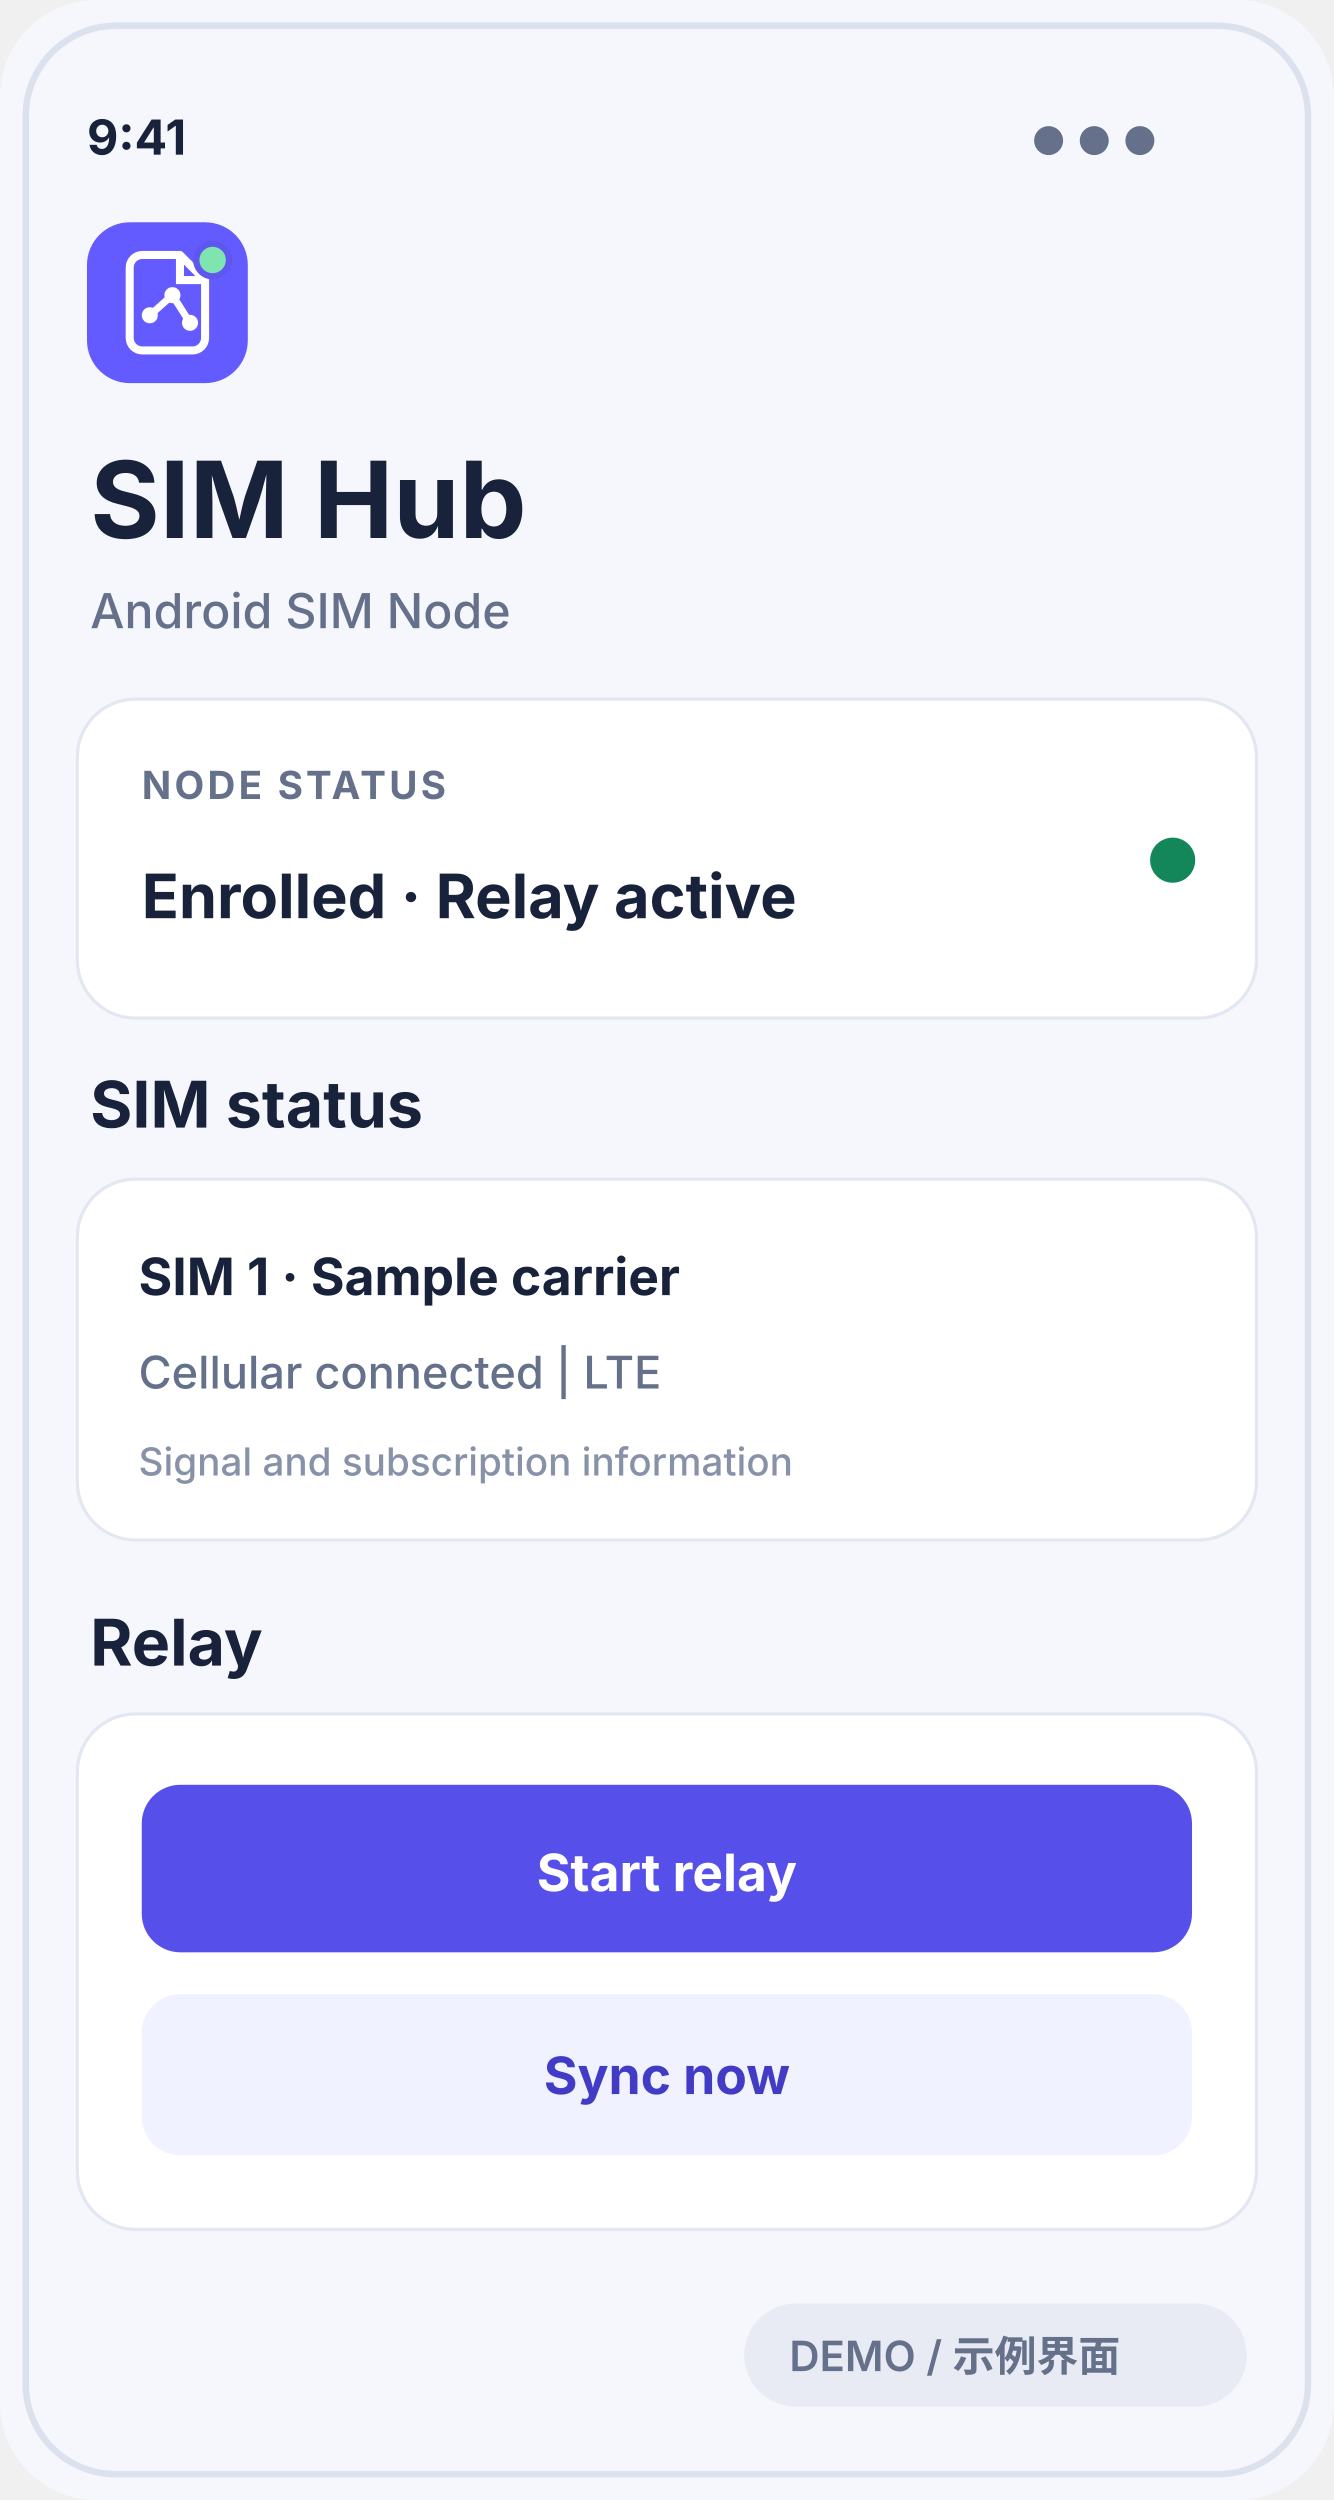
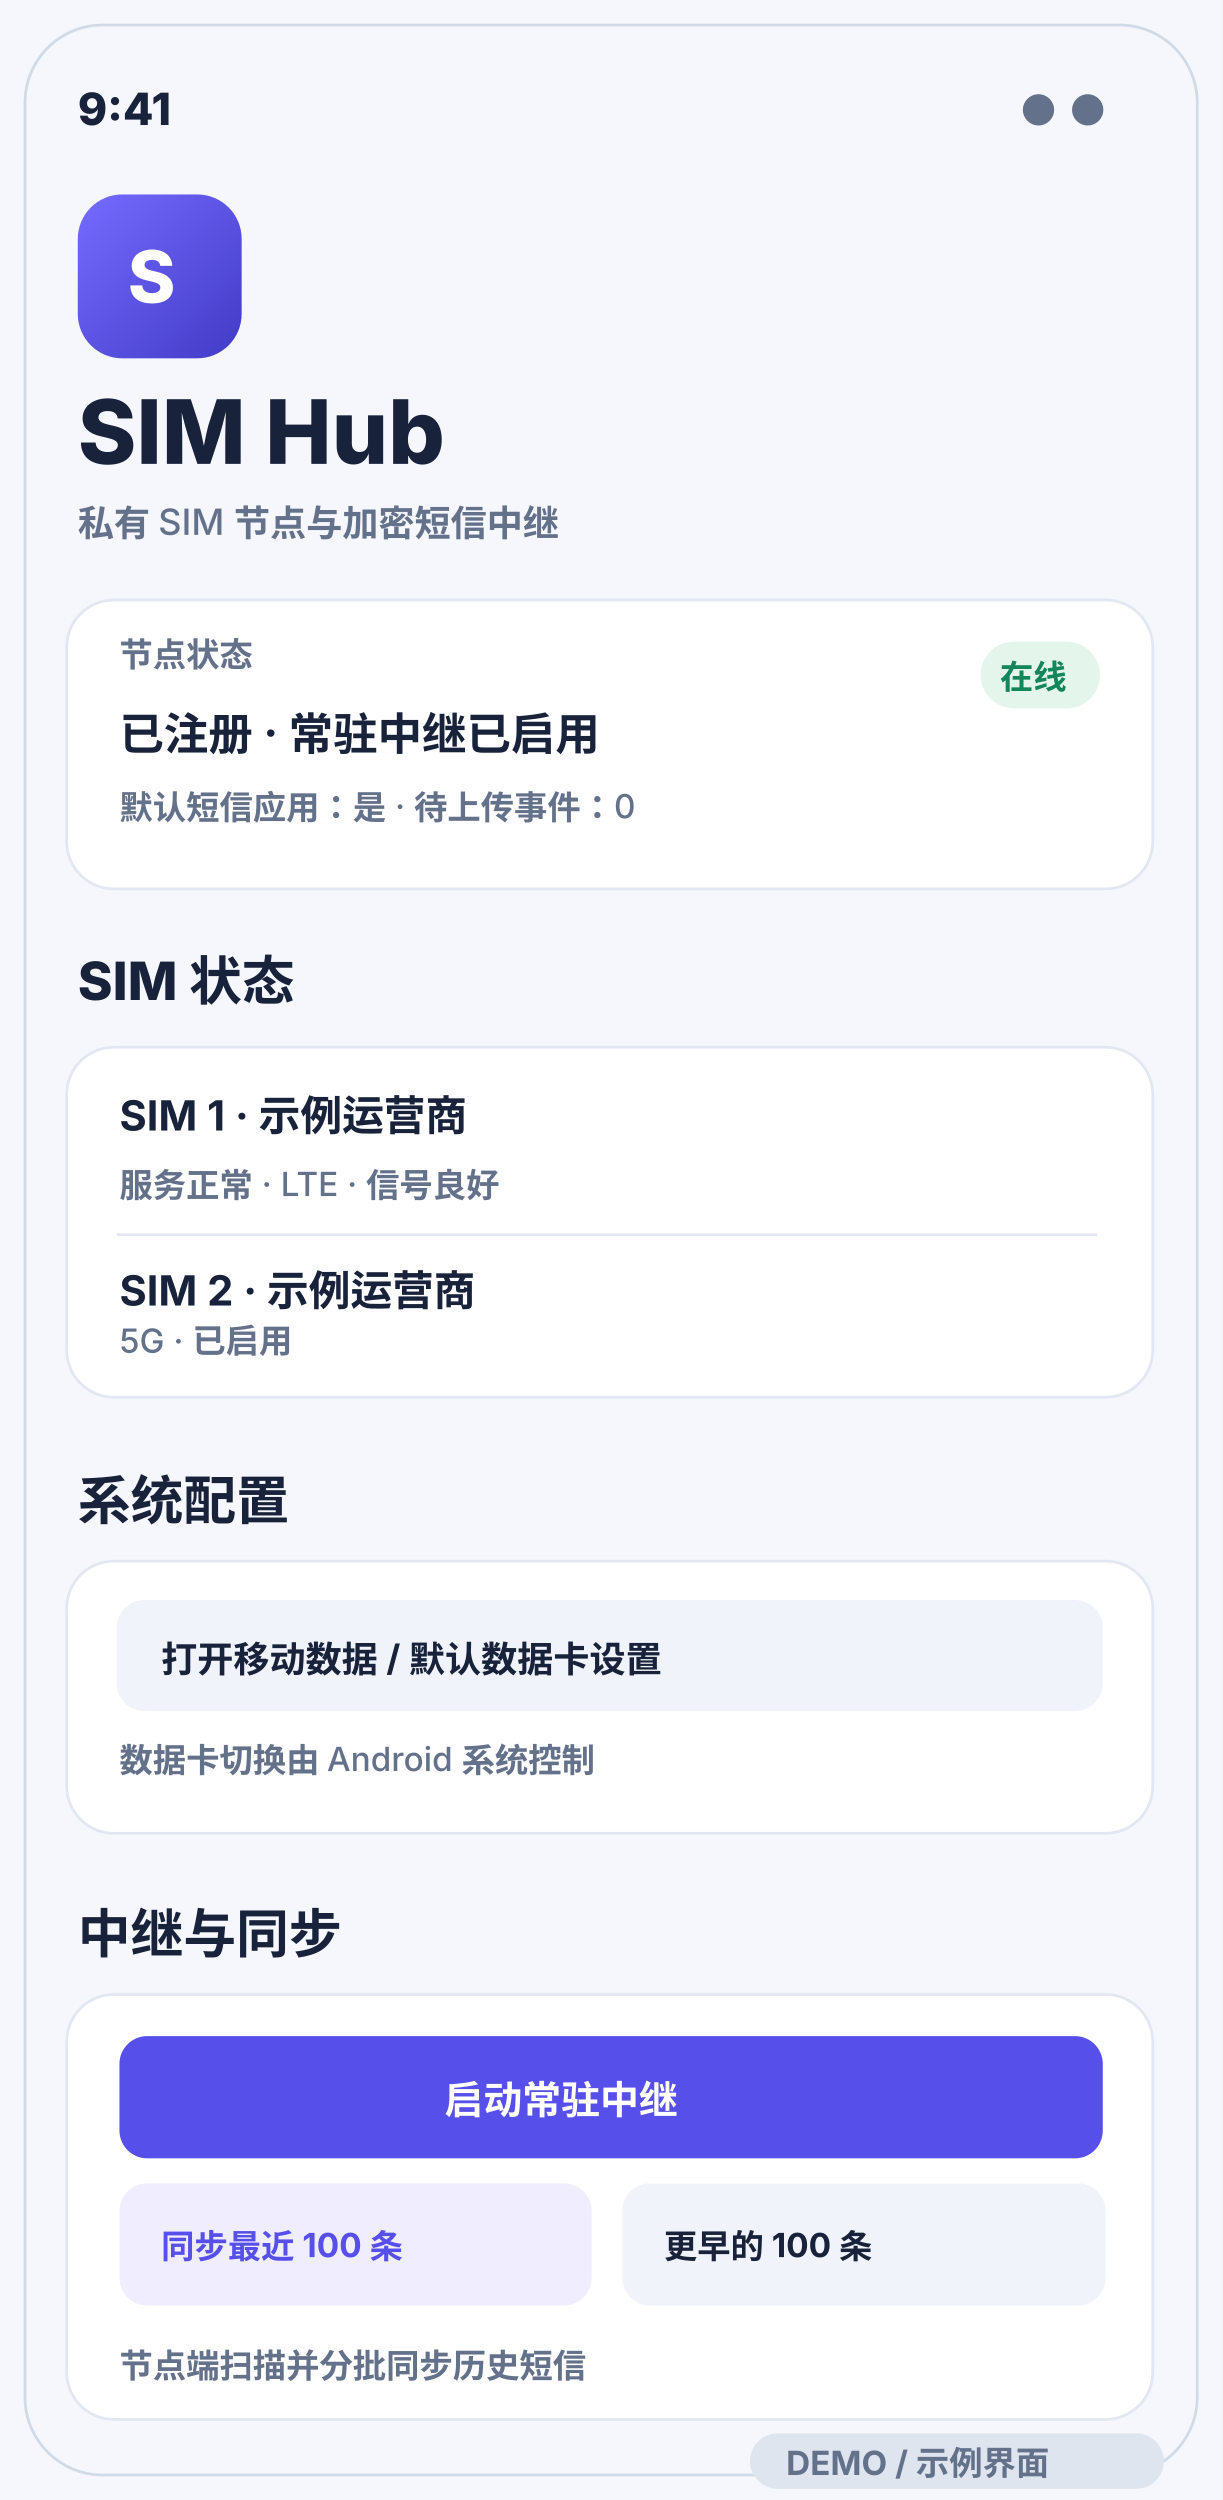
- <svg xmlns="http://www.w3.org/2000/svg" width="414" height="776" viewBox="0 0 414 776" role="img" aria-label="SIM Hub illustrative UI preview">
+ <svg xmlns="http://www.w3.org/2000/svg" width="440" height="900" viewBox="0 0 440 900" role="img" aria-label="Android native SIM Hub Agent with enrollment status, dual-SIM state, system data settings and bounded history synchronization, illustrative UI">
  <defs>
-     <linearGradient id="gradient" x1="0" y1="0" x2="1" y2="1">
+     <linearGradient id="g" x1="0" y1="0" x2="1" y2="1">
      <stop stop-color="#756BFF" />
      <stop offset="1" stop-color="#423BC6" />
    </linearGradient>
-     <linearGradient id="wash" x1="0" y1="0" x2="1" y2="1">
-       <stop stop-color="#1D2947" />
-       <stop offset="1" stop-color="#0C1223" />
-     </linearGradient>
  </defs>
-   <rect x="0" y="0" width="414" height="776" rx="30" fill="#F5F7FC" stroke="none" stroke-width="1" />
-   <rect x="8" y="8" width="398" height="760" rx="28" fill="#F5F7FC" stroke="#DBE1ED" stroke-width="2" />
-   <text x="27" y="48" fill="#18223A" font-family="Inter,Arial,'Noto Sans',sans-serif" font-size="15" font-weight="650">9:41</text>
-   <text x="320" y="48" fill="#65718A" font-family="Inter,Arial,'Noto Sans',sans-serif" font-size="12" font-weight="500">● ● ●</text>
-   <g transform="translate(27 69) scale(0.78)">
-     <rect width="64" height="64" rx="17" fill="#635BFF" />
-     <path d="M22 13h15l10 10v23a5 5 0 0 1-5 5H22a5 5 0 0 1-5-5V18a5 5 0 0 1 5-5Z" fill="none" stroke="#fff" stroke-width="3.2" stroke-linejoin="round" />
-     <path d="M37 13v10h10" fill="none" stroke="#fff" stroke-width="3.2" />
-     <path d="m25 37 9-8 7 11" fill="none" stroke="#fff" stroke-width="2.8" stroke-linecap="round" />
-     <g fill="#fff">
-       <circle cx="25" cy="37" r="3.2" />
-       <circle cx="34" cy="29" r="3.2" />
-       <circle cx="41" cy="40" r="3.2" />
-     </g>
-     <circle cx="50" cy="15" r="6.5" fill="#7EE5B0" stroke="#5E56ED" stroke-width="2.5" />
-   </g>
-   <text x="28" y="167" fill="#18223A" font-family="Inter,Arial,'Noto Sans',sans-serif" font-size="33" font-weight="750">SIM Hub</text>
-   <text x="28" y="195" fill="#65718A" font-family="Inter,Arial,'Noto Sans',sans-serif" font-size="15" font-weight="500">Android SIM Node</text>
-   <rect x="24" y="217" width="366" height="99" rx="18" fill="#FFFFFF" stroke="#E2E7F1" stroke-width="1" />
-   <text x="44" y="248" fill="#65718A" font-family="Inter,Arial,'Noto Sans',sans-serif" font-size="12" font-weight="700" letter-spacing="1">NODE STATUS</text>
-   <text x="44" y="285" fill="#18223A" font-family="Inter,Arial,'Noto Sans',sans-serif" font-size="19" font-weight="700">Enrolled · Relay active</text>
-   <circle cx="364" cy="267" r="7" fill="#13865A" />
-   <text x="28" y="350" fill="#18223A" font-family="Inter,Arial,'Noto Sans',sans-serif" font-size="20" font-weight="700">SIM status</text>
-   <rect x="24" y="366" width="366" height="112" rx="18" fill="#FFFFFF" stroke="#E2E7F1" stroke-width="1" />
-   <text x="43" y="402" fill="#18223A" font-family="Inter,Arial,'Noto Sans',sans-serif" font-size="16" font-weight="700">SIM 1  ·  Sample carrier</text>
-   <text x="43" y="431" fill="#65718A" font-family="Inter,Arial,'Noto Sans',sans-serif" font-size="14" font-weight="500">Cellular connected   |   LTE</text>
-   <text x="43" y="458" fill="#8792A9" font-family="Inter,Arial,'Noto Sans',sans-serif" font-size="12" font-weight="500">Signal and subscription information</text>
-   <text x="28" y="517" fill="#18223A" font-family="Inter,Arial,'Noto Sans',sans-serif" font-size="20" font-weight="700">Relay</text>
-   <rect x="24" y="532" width="366" height="160" rx="18" fill="#FFFFFF" stroke="#E2E7F1" stroke-width="1" />
-   <rect x="44" y="554" width="326" height="52" rx="12" fill="#574FEA" stroke="none" stroke-width="1" />
-   <text x="207" y="587" fill="#FFFFFF" font-family="Inter,Arial,'Noto Sans',sans-serif" font-size="16" font-weight="700" text-anchor="middle">Start relay</text>
-   <rect x="44" y="619" width="326" height="50" rx="12" fill="#F0F2FF" stroke="none" stroke-width="1" />
-   <text x="207" y="650" fill="#423BC6" font-family="Inter,Arial,'Noto Sans',sans-serif" font-size="16" font-weight="700" text-anchor="middle">Sync now</text>
-   <rect x="231" y="715" width="156" height="32" rx="16" fill="#E8EBF4" stroke="none" stroke-width="1" />
-   <text x="245" y="736" fill="#65718A" font-family="Inter,Arial,'Noto Sans',sans-serif" font-size="13" font-weight="600">DEMO / 示例界面</text>
+   <rect x="0" y="0" width="440" height="900" rx="0" fill="#F5F7FC" stroke="none" />
+   <rect x="9" y="9" width="422" height="882" rx="28" fill="#F5F7FC" stroke="#D1DAE7" />
+   <text x="28" y="45" font-family="Inter,'Noto Sans SC','Microsoft YaHei',Arial,sans-serif" fill="#18223A" font-size="16" font-weight="800">9:41</text>
+   <text x="367" y="45" font-family="Inter,'Noto Sans SC','Microsoft YaHei',Arial,sans-serif" fill="#64718A" font-size="15" font-weight="550">● ●</text>
+   <rect x="28" y="70" width="59" height="59" rx="16" fill="url(#g)" stroke="none" />
+   <text x="46" y="109" font-family="Inter,'Noto Sans SC','Microsoft YaHei',Arial,sans-serif" fill="#fff" font-size="26" font-weight="780">S</text>
+   <text x="28" y="167" font-family="Inter,'Noto Sans SC','Microsoft YaHei',Arial,sans-serif" fill="#18223A" font-size="32" font-weight="800">SIM Hub</text>
+   <text x="28" y="193" font-family="Inter,'Noto Sans SC','Microsoft YaHei',Arial,sans-serif" fill="#64718A" font-size="13" font-weight="550">私有 SIM 节点与加密短信中继</text>
+   <rect x="24" y="216" width="391" height="104" rx="17" fill="#FFFFFF" stroke="#E2E7F1" />
+   <text x="43" y="240" font-family="Inter,'Noto Sans SC','Microsoft YaHei',Arial,sans-serif" fill="#64718A" font-size="12" font-weight="720">节点状态</text>
+   <rect x="353" y="231" width="43" height="24" rx="12" fill="#E4F5EB" stroke="none" />
+   <text x="360" y="248" font-family="Inter,'Noto Sans SC','Microsoft YaHei',Arial,sans-serif" fill="#13865A" font-size="12" font-weight="730">在线</text>
+   <text x="43" y="270" font-family="Inter,'Noto Sans SC','Microsoft YaHei',Arial,sans-serif" fill="#18223A" font-size="16" font-weight="720">已注册 · 常驻中继已启用</text>
+   <text x="43" y="295" font-family="Inter,'Noto Sans SC','Microsoft YaHei',Arial,sans-serif" fill="#64718A" font-size="12" font-weight="550">默认短信应用：是 · 待上传事件：0</text>
+   <text x="28" y="360" font-family="Inter,'Noto Sans SC','Microsoft YaHei',Arial,sans-serif" fill="#18223A" font-size="19" font-weight="800">SIM 状态</text>
+   <rect x="24" y="377" width="391" height="126" rx="17" fill="#FFFFFF" stroke="#E2E7F1" />
+   <text x="43" y="407" font-family="Inter,'Noto Sans SC','Microsoft YaHei',Arial,sans-serif" fill="#18223A" font-size="15" font-weight="700">SIM 1 · 示例运营商</text>
+   <text x="43" y="431" font-family="Inter,'Noto Sans SC','Microsoft YaHei',Arial,sans-serif" fill="#64718A" font-size="12" font-weight="550">服务正常 · LTE · 信号良好</text>
+   <rect x="42" y="444" width="353" height="1" rx="0" fill="#E2E7F1" stroke="none" />
+   <text x="43" y="470" font-family="Inter,'Noto Sans SC','Microsoft YaHei',Arial,sans-serif" fill="#18223A" font-size="15" font-weight="700">SIM 2 · 示例运营商</text>
+   <text x="43" y="487" font-family="Inter,'Noto Sans SC','Microsoft YaHei',Arial,sans-serif" fill="#64718A" font-size="12" font-weight="550">5G · 已启用</text>
+   <text x="28" y="547" font-family="Inter,'Noto Sans SC','Microsoft YaHei',Arial,sans-serif" fill="#18223A" font-size="19" font-weight="800">系统配置</text>
+   <rect x="24" y="562" width="391" height="98" rx="17" fill="#FFFFFF" stroke="#E2E7F1" />
+   <rect x="42" y="576" width="355" height="40" rx="10" fill="#F0F3FA" stroke="none" />
+   <text x="58" y="602" font-family="Inter,'Noto Sans SC','Microsoft YaHei',Arial,sans-serif" fill="#18223A" font-size="13" font-weight="670">打开移动数据 / 默认数据卡设置</text>
+   <text x="43" y="638" font-family="Inter,'Noto Sans SC','Microsoft YaHei',Arial,sans-serif" fill="#64718A" font-size="12" font-weight="550">数据卡切换由 Android 系统控制</text>
+   <text x="28" y="703" font-family="Inter,'Noto Sans SC','Microsoft YaHei',Arial,sans-serif" fill="#18223A" font-size="19" font-weight="800">中继与同步</text>
+   <rect x="24" y="718" width="391" height="153" rx="17" fill="#FFFFFF" stroke="#E2E7F1" />
+   <rect x="43" y="733" width="354" height="44" rx="10" fill="#574FEA" stroke="none" />
+   <text x="160" y="761" font-family="Inter,'Noto Sans SC','Microsoft YaHei',Arial,sans-serif" fill="#fff" font-size="14" font-weight="740">启动常驻中继</text>
+   <rect x="43" y="786" width="170" height="44" rx="10" fill="#F0EDFF" stroke="none" />
+   <text x="58" y="813" font-family="Inter,'Noto Sans SC','Microsoft YaHei',Arial,sans-serif" fill="#574FEA" font-size="12" font-weight="720">同步最近 100 条</text>
+   <rect x="224" y="786" width="174" height="44" rx="10" fill="#F0F3FA" stroke="none" />
+   <text x="239" y="813" font-family="Inter,'Noto Sans SC','Microsoft YaHei',Arial,sans-serif" fill="#18223A" font-size="12" font-weight="720">更早的 100 条</text>
+   <text x="43" y="856" font-family="Inter,'Noto Sans SC','Microsoft YaHei',Arial,sans-serif" fill="#64718A" font-size="12" font-weight="550">节点端扫描并分批同步历史短信</text>
+   <rect x="270" y="876" width="149" height="20" rx="10" fill="#DFE5EE" stroke="none" />
+   <text x="283" y="891" font-family="Inter,'Noto Sans SC','Microsoft YaHei',Arial,sans-serif" fill="#64718A" font-size="12" font-weight="720">DEMO / 示例界面</text>
</svg>
